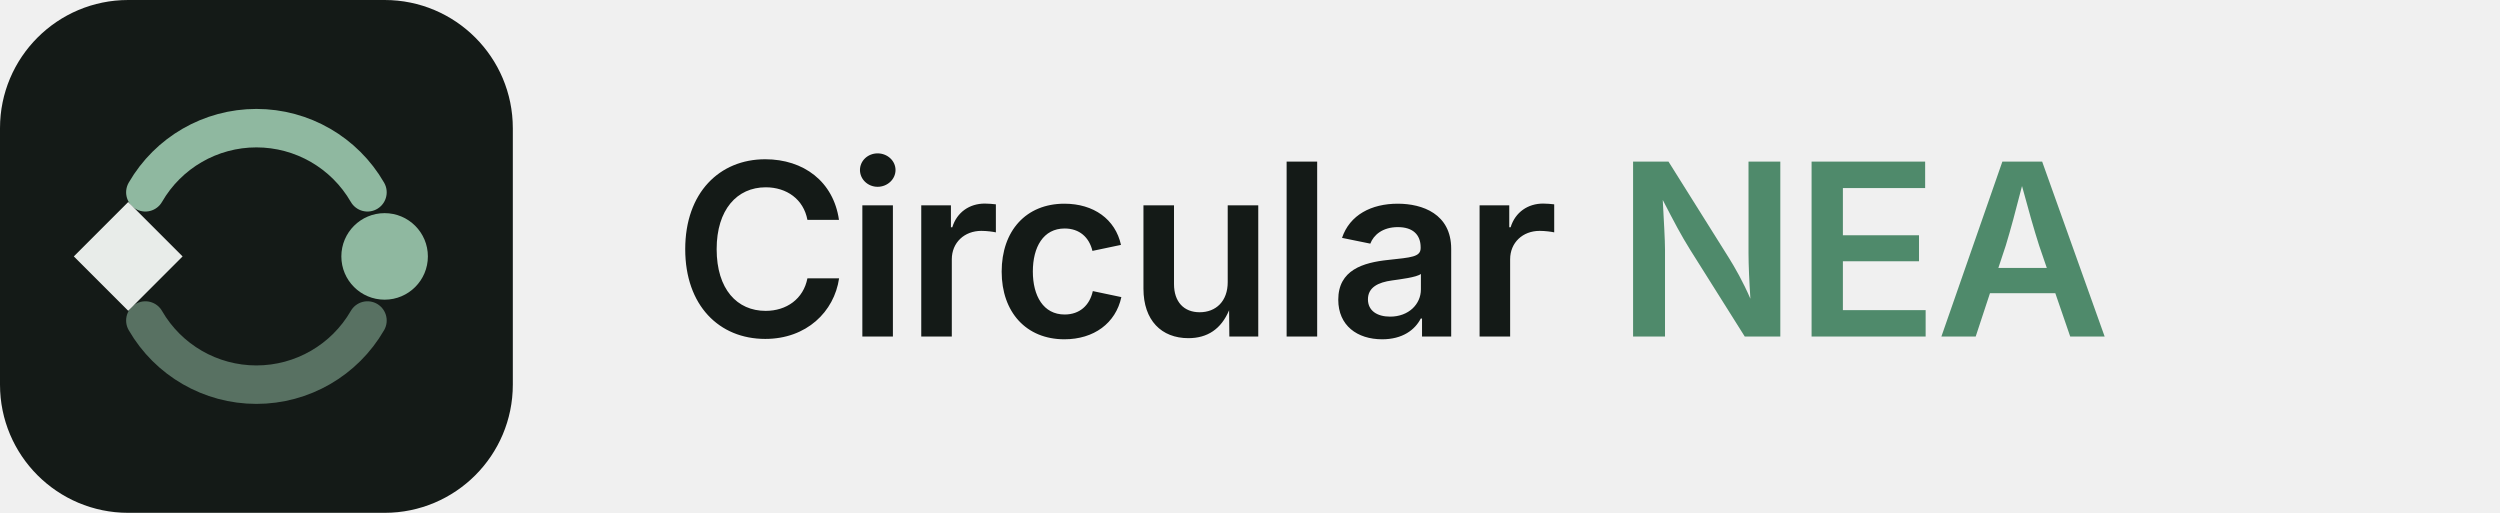
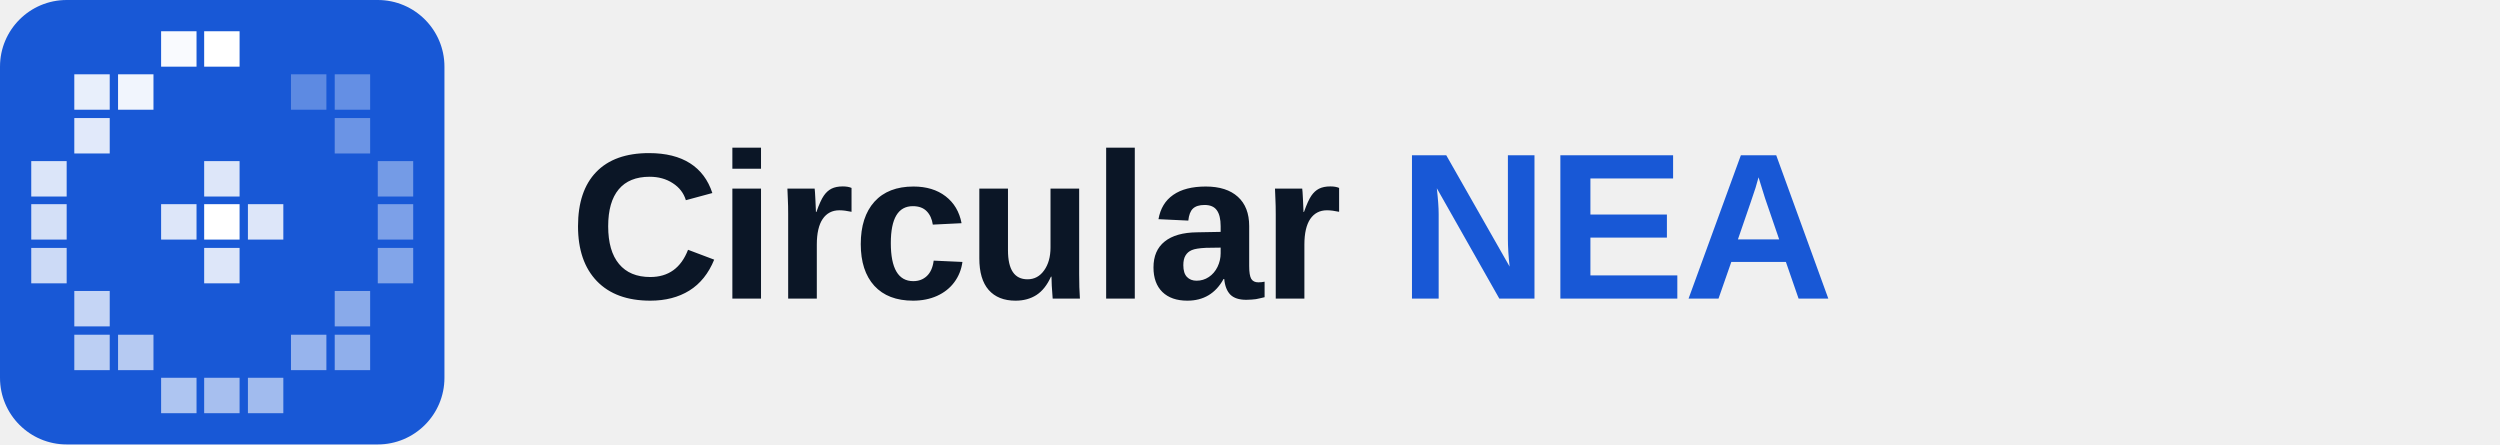
- <svg xmlns="http://www.w3.org/2000/svg" viewBox="0 0 312 64" width="312" height="64" role="img" aria-label="Circular NEA">
+ <svg xmlns="http://www.w3.org/2000/svg" viewBox="0 0 360 64" width="360" height="64" role="img" aria-label="Circular NEA">
  <g>
-     <rect width="64" height="64" rx="16" fill="#141a17" />
-     <path d="M18.14 24 A16 16 0 0 1 45.86 24" fill="none" stroke="#8fb8a0" stroke-width="4.8" stroke-linecap="round" />
-     <path d="M45.86 40 A16 16 0 0 1 18.14 40" fill="none" stroke="#8fb8a0" stroke-width="4.8" stroke-linecap="round" opacity=".55" />
-     <rect x="11.2" y="27.2" width="9.6" height="9.6" transform="rotate(45 16 32)" fill="#e8ece9" />
-     <circle cx="48" cy="32" r="5.4" fill="#8fb8a0" />
+     <rect width="64" height="64" rx="9.6" fill="#1858d6" />
+     <rect x="41.9" y="10.7" width="5.1" height="5.1" fill="#ffffff" opacity="0.3" />
+     <rect x="48.2" y="10.7" width="5.1" height="5.1" fill="#ffffff" opacity="0.33" />
+     <rect x="48.2" y="17.0" width="5.1" height="5.1" fill="#ffffff" opacity="0.36" />
+     <rect x="54.4" y="23.2" width="5.1" height="5.1" fill="#ffffff" opacity="0.4" />
+     <rect x="54.4" y="29.4" width="5.1" height="5.1" fill="#ffffff" opacity="0.43" />
+     <rect x="54.4" y="35.7" width="5.1" height="5.1" fill="#ffffff" opacity="0.46" />
+     <rect x="48.2" y="41.9" width="5.1" height="5.1" fill="#ffffff" opacity="0.49" />
+     <rect x="48.2" y="48.2" width="5.1" height="5.1" fill="#ffffff" opacity="0.52" />
+     <rect x="41.9" y="48.2" width="5.1" height="5.1" fill="#ffffff" opacity="0.55" />
+     <rect x="35.7" y="54.4" width="5.1" height="5.1" fill="#ffffff" opacity="0.59" />
+     <rect x="29.4" y="54.4" width="5.1" height="5.1" fill="#ffffff" opacity="0.62" />
+     <rect x="23.2" y="54.4" width="5.1" height="5.1" fill="#ffffff" opacity="0.65" />
+     <rect x="17.0" y="48.2" width="5.1" height="5.1" fill="#ffffff" opacity="0.68" />
+     <rect x="10.7" y="48.2" width="5.1" height="5.1" fill="#ffffff" opacity="0.71" />
+     <rect x="10.7" y="41.9" width="5.1" height="5.1" fill="#ffffff" opacity="0.75" />
+     <rect x="4.5" y="35.7" width="5.1" height="5.1" fill="#ffffff" opacity="0.78" />
+     <rect x="4.5" y="29.4" width="5.1" height="5.1" fill="#ffffff" opacity="0.81" />
+     <rect x="4.5" y="23.2" width="5.1" height="5.1" fill="#ffffff" opacity="0.84" />
+     <rect x="10.7" y="17.0" width="5.1" height="5.1" fill="#ffffff" opacity="0.87" />
+     <rect x="10.7" y="10.7" width="5.1" height="5.1" fill="#ffffff" opacity="0.9" />
+     <rect x="17.0" y="10.7" width="5.1" height="5.1" fill="#ffffff" opacity="0.94" />
+     <rect x="23.2" y="4.5" width="5.1" height="5.1" fill="#ffffff" opacity="0.97" />
+     <rect x="29.4" y="4.5" width="5.1" height="5.1" fill="#ffffff" />
+     <rect x="29.4" y="23.2" width="5.1" height="5.1" fill="#ffffff" opacity="0.85" />
+     <rect x="23.2" y="29.4" width="5.1" height="5.1" fill="#ffffff" opacity="0.85" />
+     <rect x="29.4" y="29.4" width="5.1" height="5.1" fill="#ffffff" />
+     <rect x="35.7" y="29.4" width="5.1" height="5.1" fill="#ffffff" opacity="0.85" />
+     <rect x="29.4" y="35.7" width="5.1" height="5.1" fill="#ffffff" opacity="0.85" />
  </g>
-   <text x="84" y="42" fill="#141a17" font-family="Geist, Inter, 'Segoe UI', -apple-system, Helvetica, Arial, sans-serif" font-size="30" font-weight="600" letter-spacing="-0.5">Circular <tspan fill="#4f8a6b">NEA</tspan>
+   <text x="82" y="43" fill="#0b1626" font-family="'Archivo', 'Archivo Variable', 'Helvetica Neue', Arial, sans-serif" font-size="30" font-weight="800" font-stretch="112%" letter-spacing="-0.3">Circular <tspan fill="#1858d6">NEA</tspan>
  </text>
</svg>
